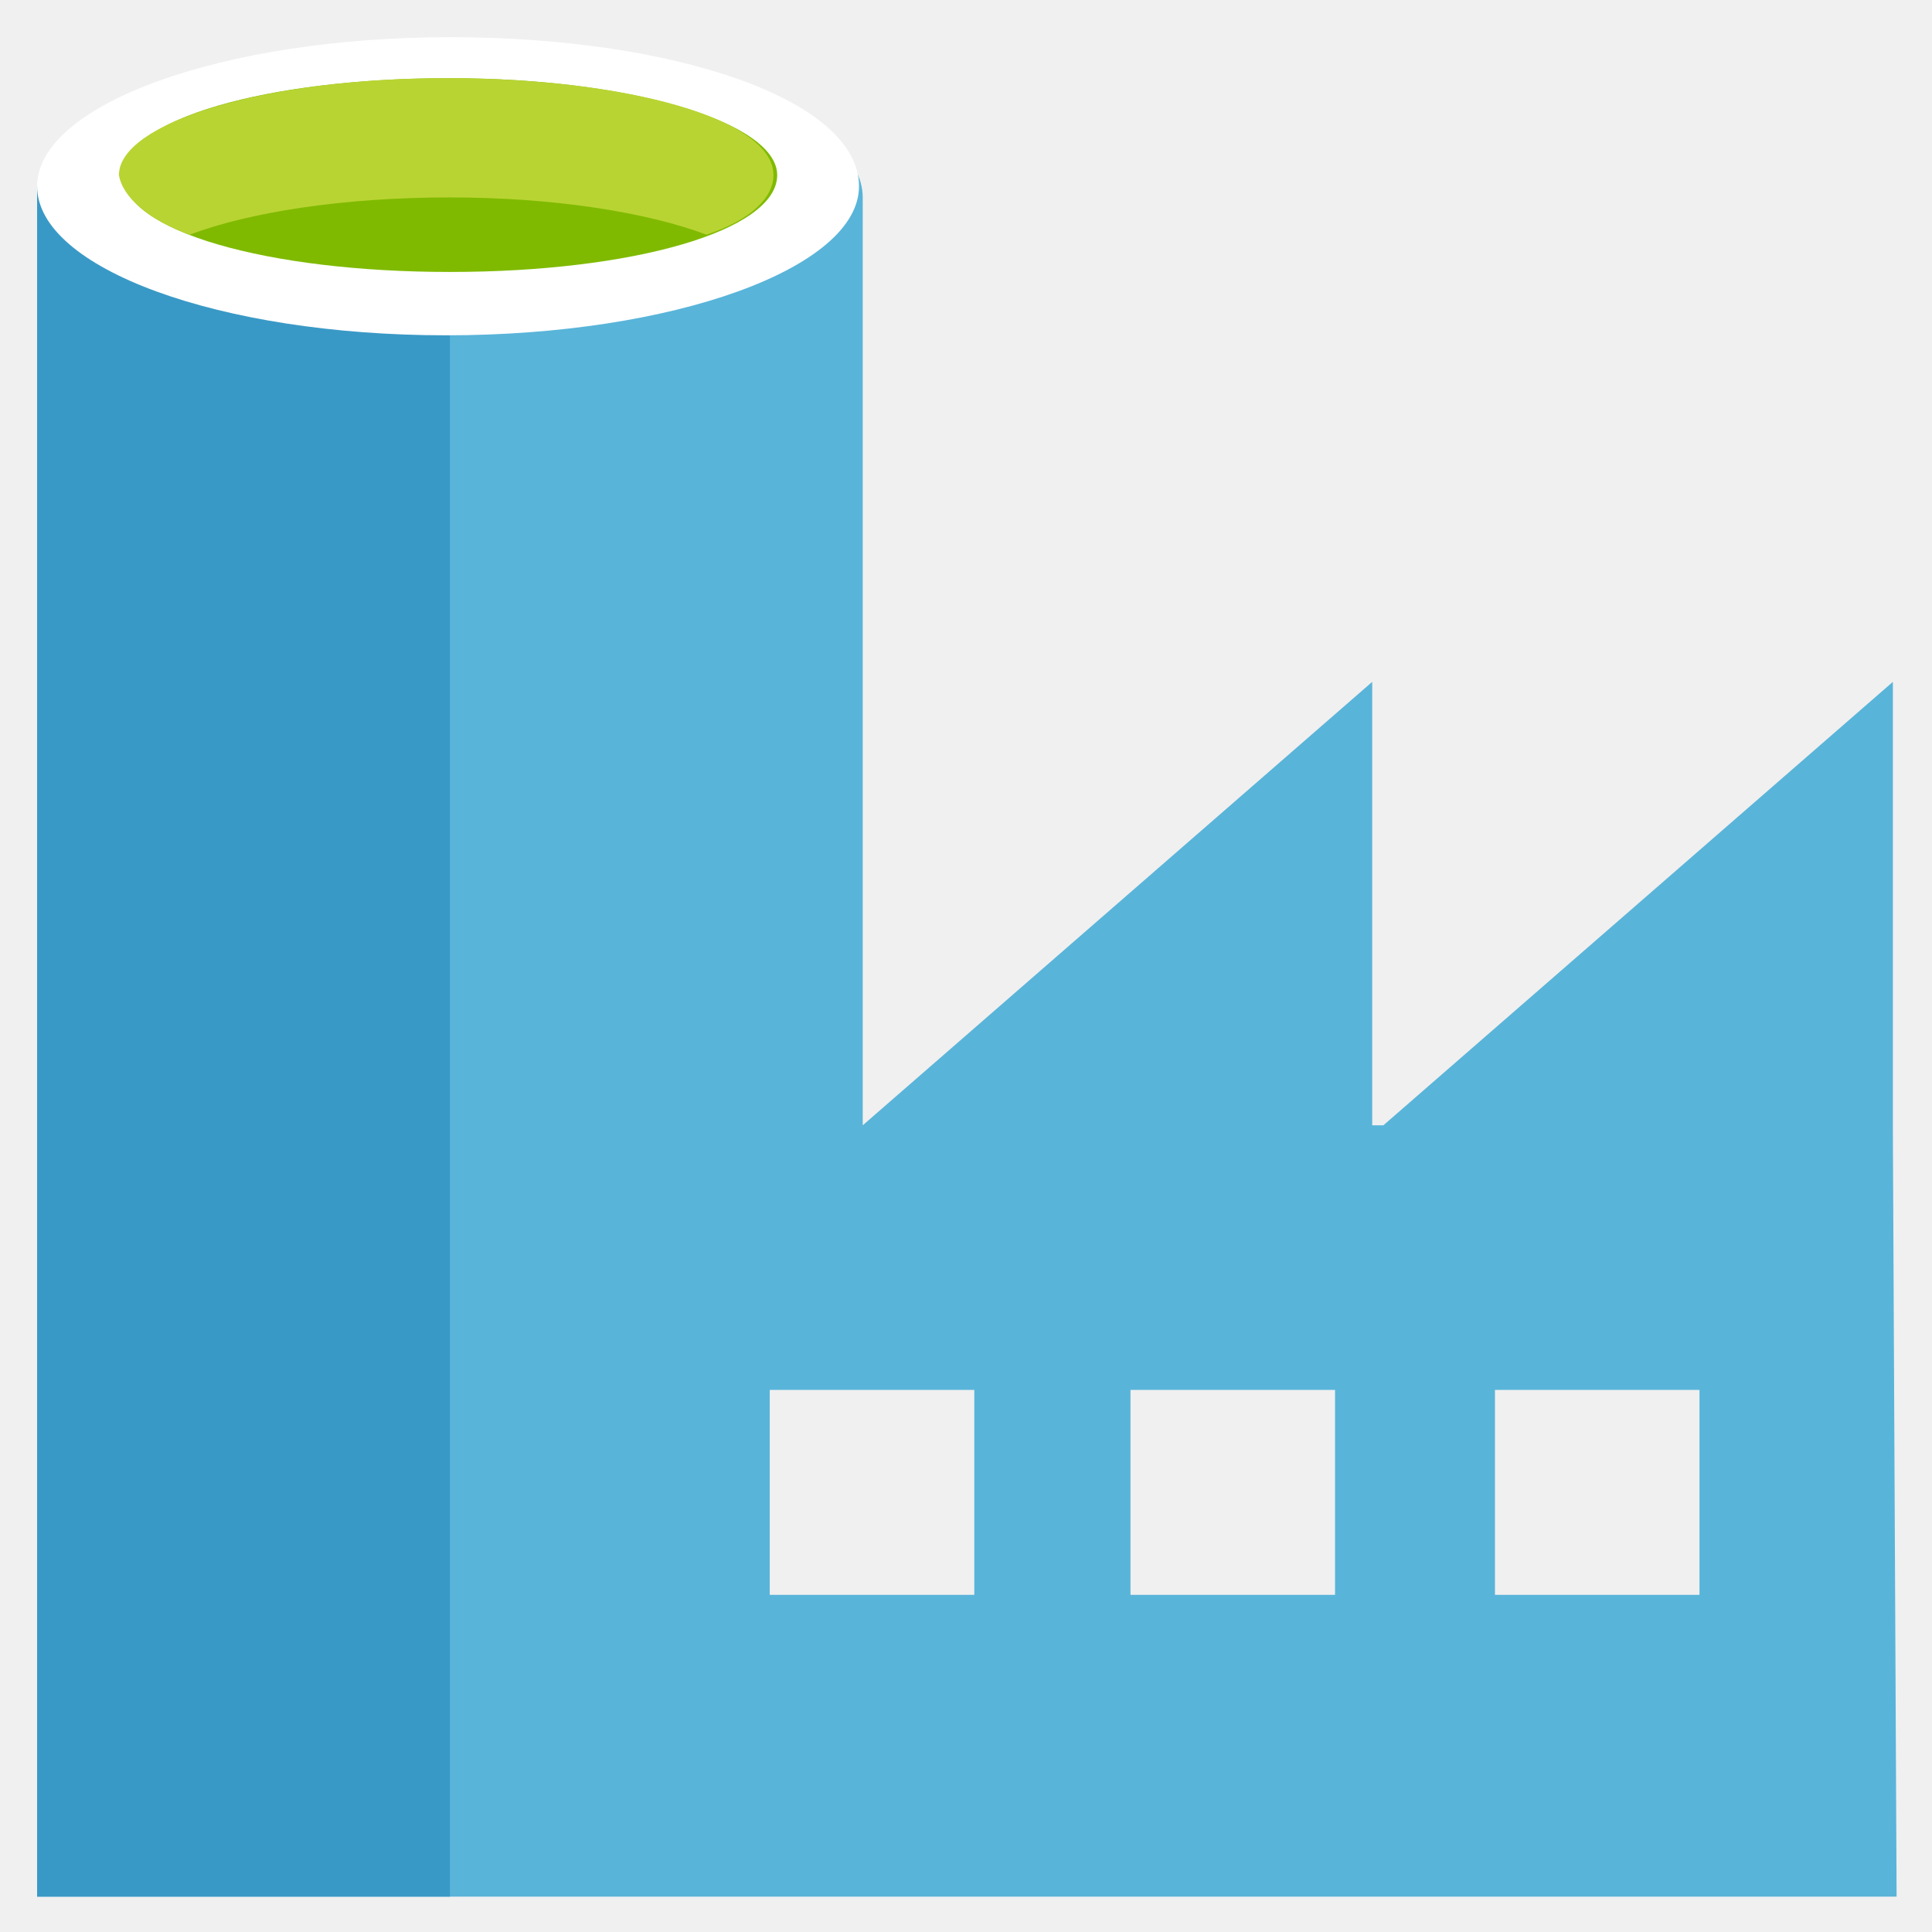
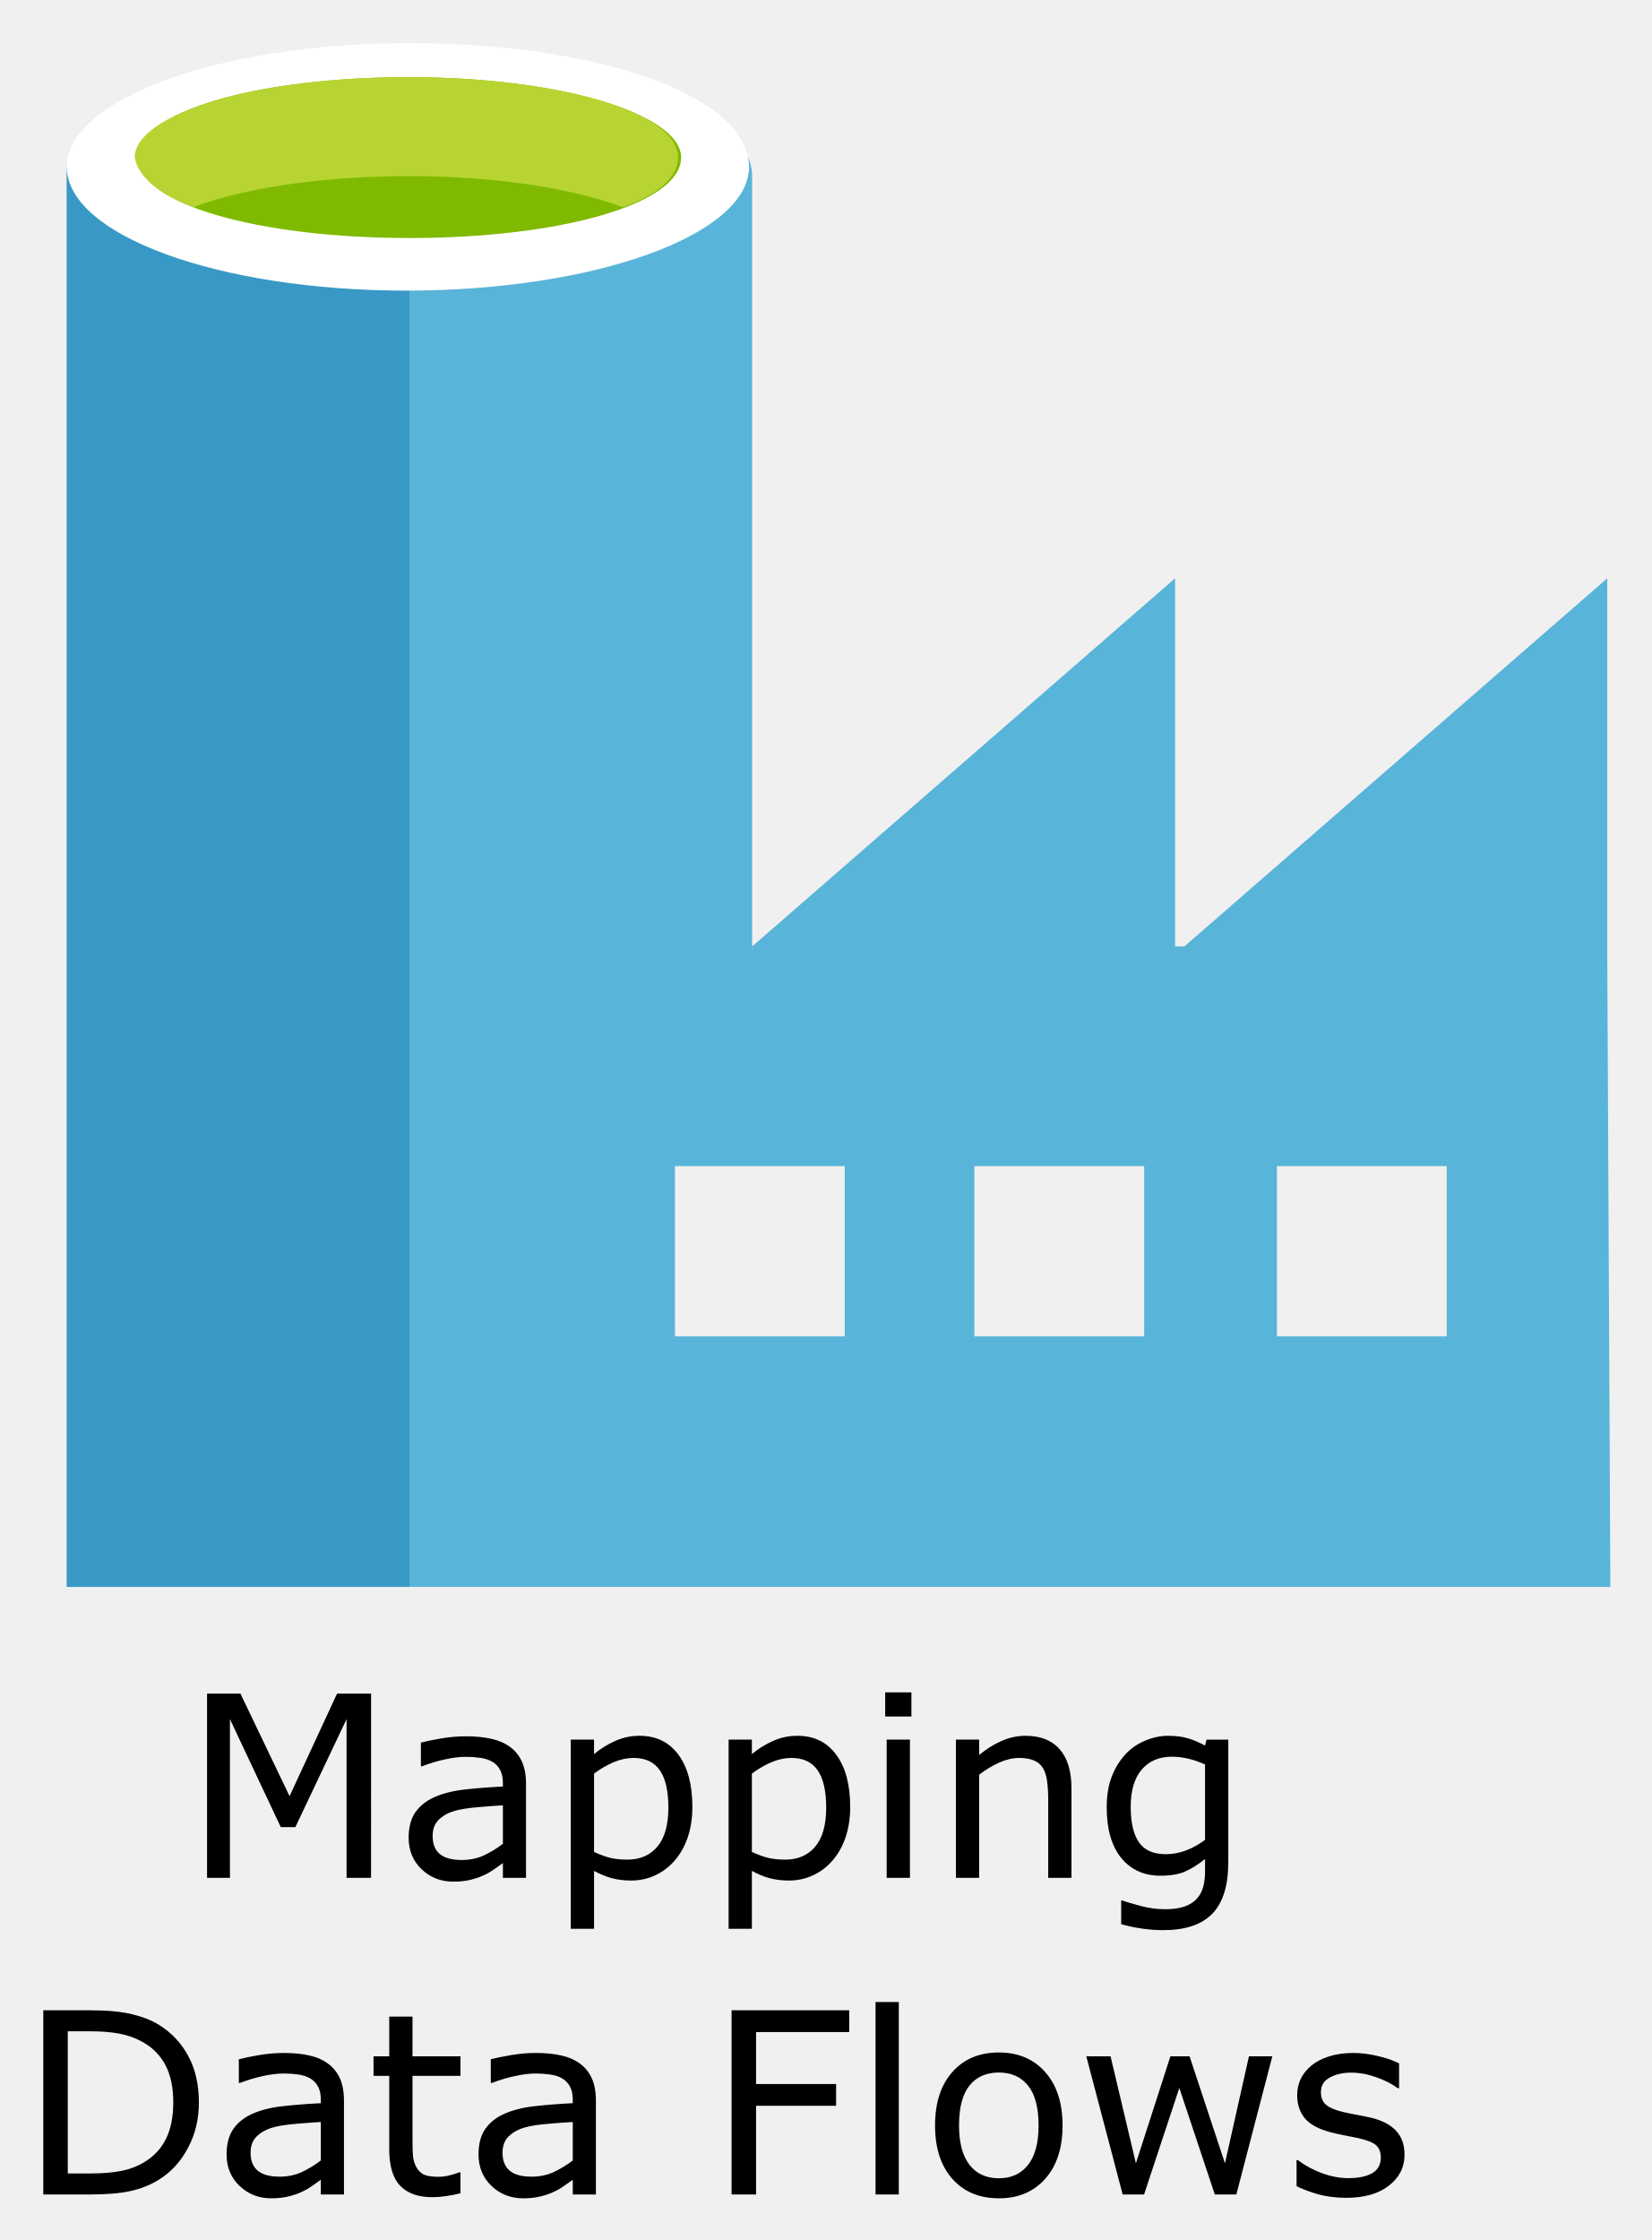
- <svg xmlns="http://www.w3.org/2000/svg" role="img" viewBox="231.81 61.80 270.14 270.14">
-   <path fill="#59b4d9" d="m 496.48,220.186 v 0 -63.046 l -71.24,62.004 h -1.56 v -62.004 l -71.24,62.004 v 0 V 89.405 C 352.44,78.463 328,67.521 295.76,67.521 263.52,67.521 237,77.942 237,89.405 V 327 H 497 Z M 295.76,99.826 c -23.4,0 -42.12,-5.731 -42.12,-11.984 0,-6.253 18.72,-11.984 42.12,-11.984 23.4,0 42.12,5.21 42.12,11.984 -0.52,6.253 -19.24,11.984 -42.12,11.984 z m 122.72,184.97 h -28.6 v -28.657 h 28.6 z m -50.44,0 h -28.6 v -28.657 h 28.6 z m 72.8,0 v -28.657 h 28.6 v 28.657 z" />
-   <path fill="#3999c6" d="M237 87.842H294.72V327H237z" />
-   <path fill="#fff" d="m 351.92,87.842 c 0,11.463 -26,20.842 -57.72,20.842 -31.72,0 -57.2,-9.379 -57.2,-20.842 C 237,76.379 263,67 294.72,67 c 31.72,0 57.2,8.858 57.2,20.842" />
-   <path fill="#7fba00" d="m 340.48,86.279 c 0,7.816 -20.28,13.547 -45.76,13.547 -25.48,0 -45.76,-5.731 -45.76,-13.547 0,-7.816 20.28,-13.547 45.76,-13.547 25.48,0 45.76,6.253 45.76,13.547" />
-   <path fill="#b8d432" d="m 330.6,94.615 c 6.24,-2.084 9.36,-5.21 9.36,-8.337 0,-7.816 -20.28,-13.547 -45.76,-13.547 -25.48,0 -45.76,6.253 -45.76,13.547 0.52,3.126 4.16,6.253 9.88,8.337 8.32,-3.126 21.32,-5.21 36.4,-5.21 14.56,0 27.56,2.084 35.88,5.21" />
+ <svg xmlns="http://www.w3.org/2000/svg" role="img" viewBox="225.75 7.74 278.26 377.26">
+   <path fill="#59b4d9" d="m 496.48,168.186 v 0 -63.046 l -71.24,62.004 h -1.56 v -62.004 l -71.24,62.004 v 0 V 37.405 C 352.44,26.463 328,15.521 295.76,15.521 263.52,15.521 237,25.942 237,37.405 V 275 H 497 Z M 295.76,47.826 c -23.4,0 -42.12,-5.731 -42.12,-11.984 0,-6.253 18.72,-11.984 42.12,-11.984 23.4,0 42.12,5.21 42.12,11.984 -0.52,6.253 -19.24,11.984 -42.12,11.984 z m 122.72,184.97 h -28.6 v -28.657 h 28.6 z m -50.44,0 h -28.6 v -28.657 h 28.6 z m 72.8,0 v -28.657 h 28.6 v 28.657 z" />
+   <path fill="#3999c6" d="M237 35.842H294.72V275H237z" />
+   <path fill="#fff" d="m 351.92,35.842 c 0,11.463 -26,20.842 -57.72,20.842 -31.72,0 -57.2,-9.379 -57.2,-20.842 C 237,24.379 263,15 294.72,15 c 31.72,0 57.2,8.858 57.2,20.842" />
+   <path fill="#7fba00" d="m 340.48,34.279 c 0,7.816 -20.28,13.547 -45.76,13.547 -25.48,0 -45.76,-5.731 -45.76,-13.547 0,-7.816 20.28,-13.547 45.76,-13.547 25.48,0 45.76,6.253 45.76,13.547" />
+   <path fill="#b8d432" d="m 330.6,42.615 c 6.24,-2.084 9.36,-5.21 9.36,-8.337 0,-7.816 -20.28,-13.547 -45.76,-13.547 -25.48,0 -45.76,6.253 -45.76,13.547 0.52,3.126 4.16,6.253 9.88,8.337 8.32,-3.126 21.32,-5.21 36.4,-5.21 14.56,0 27.56,2.084 35.88,5.21" />
+   <g text-anchor="middle">
+     <path d="M288.251 324h-4.125v-26.729l-8.625 18.188h-2.458l-8.562-18.188V324h-3.854v-31.021h5.625l8.271 17.271 8-17.271h5.729zM314.355 324h-3.896v-2.479q-.521.354-1.417 1-.875.625-1.708 1-.979.479-2.25.792-1.271.333-2.979.333-3.146 0-5.333-2.083-2.188-2.083-2.188-5.313 0-2.646 1.125-4.271 1.146-1.646 3.25-2.583 2.125-.938 5.104-1.271 2.979-.333 6.396-.5v-.604q0-1.333-.479-2.208-.458-.875-1.333-1.375-.833-.479-2-.646-1.167-.167-2.438-.167-1.542 0-3.438.417-1.896.396-3.917 1.167h-.208v-3.979q1.146-.312 3.312-.688 2.167-.375 4.271-.375 2.458 0 4.271.417 1.833.396 3.167 1.375 1.312.958 2 2.479.688 1.521.688 3.771zm-3.896-5.729v-6.479q-1.792.104-4.229.312-2.417.208-3.833.604-1.688.479-2.729 1.5-1.042 1-1.042 2.771 0 2 1.208 3.021 1.208 1 3.688 1 2.062 0 3.771-.792 1.708-.812 3.167-1.938zM342.376 312.083q0 2.833-.812 5.188-.812 2.333-2.292 3.958-1.375 1.542-3.25 2.396-1.854.833-3.938.833-1.812 0-3.292-.396-1.458-.396-2.979-1.229v9.75h-3.917v-31.854h3.917v2.438q1.562-1.312 3.5-2.188 1.958-.896 4.167-.896 4.208 0 6.542 3.188 2.354 3.167 2.354 8.812zm-4.042.104q0-4.208-1.438-6.292-1.438-2.083-4.417-2.083-1.688 0-3.396.729-1.708.729-3.271 1.917v13.188q1.667.75 2.854 1.021 1.208.271 2.729.271 3.271 0 5.104-2.208 1.833-2.208 1.833-6.542zM368.96 312.083q0 2.833-.812 5.188-.812 2.333-2.292 3.958-1.375 1.542-3.25 2.396-1.854.833-3.938.833-1.812 0-3.292-.396-1.458-.396-2.979-1.229v9.75h-3.917v-31.854h3.917v2.438q1.562-1.312 3.5-2.188 1.958-.896 4.167-.896 4.208 0 6.542 3.188 2.354 3.167 2.354 8.812zm-4.042.104q0-4.208-1.438-6.292-1.438-2.083-4.417-2.083-1.688 0-3.396.729-1.708.729-3.271 1.917v13.188q1.667.75 2.854 1.021 1.208.271 2.729.271 3.271 0 5.104-2.208 1.833-2.208 1.833-6.542zM379.272 296.833h-4.417v-4.062h4.417zM379.022 324h-3.917v-23.271h3.917zM406.231 324h-3.917v-13.25q0-1.604-.188-3-.188-1.417-.688-2.208-.521-.875-1.5-1.292-.979-.438-2.542-.438-1.604 0-3.354.792-1.75.792-3.354 2.021V324h-3.917v-23.271h3.917v2.583q1.833-1.521 3.792-2.375 1.958-.854 4.021-.854 3.771 0 5.75 2.271 1.979 2.271 1.979 6.542zM432.647 321.354q0 5.917-2.688 8.688-2.688 2.771-8.271 2.771-1.854 0-3.625-.271-1.75-.25-3.458-.729v-4h.208q.958.375 3.042.917 2.083.562 4.167.562 2 0 3.313-.479 1.312-.479 2.042-1.333.729-.812 1.042-1.958.312-1.146.312-2.562v-2.125q-1.771 1.417-3.396 2.125-1.604.688-4.104.688-4.167 0-6.625-3-2.438-3.021-2.438-8.5 0-3 .833-5.167.854-2.188 2.313-3.771 1.354-1.479 3.292-2.292 1.938-.833 3.854-.833 2.021 0 3.375.417 1.375.396 2.896 1.229l.25-1h3.667zm-3.917-3.75v-12.688q-1.562-.708-2.917-1-1.333-.312-2.667-.312-3.229 0-5.083 2.167-1.854 2.167-1.854 6.292 0 3.917 1.375 5.938 1.375 2.021 4.562 2.021 1.708 0 3.417-.646 1.729-.667 3.167-1.771zM259.251 361.854q0 4.229-1.854 7.667-1.833 3.438-4.896 5.333-2.125 1.313-4.75 1.896-2.604.583-6.875.583h-7.833v-31.021h7.75q4.542 0 7.208.667 2.688.646 4.542 1.792 3.167 1.979 4.938 5.271 1.771 3.292 1.771 7.812zm-4.313-.062q0-3.646-1.271-6.146-1.271-2.5-3.792-3.938-1.833-1.042-3.896-1.438-2.062-.417-4.938-.417h-3.875v23.938h3.875q2.979 0 5.188-.438 2.229-.438 4.083-1.625 2.312-1.479 3.458-3.896 1.167-2.417 1.167-6.042zM283.689 377.333h-3.896v-2.479q-.521.354-1.417 1-.875.625-1.708 1-.979.479-2.25.792-1.271.333-2.979.333-3.146 0-5.333-2.083-2.188-2.083-2.188-5.312 0-2.646 1.125-4.271 1.146-1.646 3.25-2.583 2.125-.938 5.104-1.271 2.979-.333 6.396-.5v-.604q0-1.333-.479-2.208-.458-.875-1.333-1.375-.833-.479-2-.646-1.167-.167-2.438-.167-1.542 0-3.438.417-1.896.396-3.917 1.167h-.208v-3.979q1.146-.312 3.312-.688 2.167-.375 4.271-.375 2.458 0 4.271.417 1.833.396 3.167 1.375 1.312.958 2 2.479.688 1.521.688 3.771zm-3.896-5.729v-6.479q-1.792.104-4.229.312-2.417.208-3.833.604-1.688.479-2.729 1.5-1.042 1-1.042 2.771 0 2 1.208 3.021 1.208 1 3.688 1 2.062 0 3.771-.792 1.708-.812 3.167-1.938zM303.314 377.125q-1.104.292-2.417.479-1.292.188-2.312.188-3.562 0-5.417-1.917-1.854-1.917-1.854-6.146v-12.375h-2.646v-3.292h2.646v-6.688h3.917v6.688h8.083v3.292h-8.083v10.604q0 1.833.083 2.875.083 1.021.583 1.917.458.833 1.25 1.229.812.375 2.458.375.958 0 2-.271 1.042-.292 1.5-.479h.208zM326.126 377.333h-3.896v-2.479q-.521.354-1.417 1-.875.625-1.708 1-.979.479-2.25.792-1.271.333-2.979.333-3.146 0-5.333-2.083-2.188-2.083-2.188-5.312 0-2.646 1.125-4.271 1.146-1.646 3.25-2.583 2.125-.938 5.104-1.271 2.979-.333 6.396-.5v-.604q0-1.333-.479-2.208-.458-.875-1.333-1.375-.833-.479-2-.646-1.167-.167-2.438-.167-1.542 0-3.438.417-1.896.396-3.917 1.167h-.208v-3.979q1.146-.312 3.312-.688 2.167-.375 4.271-.375 2.458 0 4.271.417 1.833.396 3.167 1.375 1.312.958 2 2.479.688 1.521.688 3.771zm-3.896-5.729v-6.479q-1.792.104-4.229.312-2.417.208-3.833.604-1.688.479-2.729 1.5-1.042 1-1.042 2.771 0 2 1.208 3.021 1.208 1 3.688 1 2.062 0 3.771-.792 1.708-.812 3.167-1.938zM368.793 349.979h-15.688v8.75h13.479v3.667h-13.479v14.938h-4.125v-31.021h19.813zM377.147 377.333h-3.917v-32.417h3.917zM404.731 365.708q0 5.688-2.917 8.979-2.917 3.292-7.812 3.292-4.938 0-7.854-3.292-2.896-3.292-2.896-8.979 0-5.688 2.896-8.979 2.917-3.312 7.854-3.312 4.896 0 7.812 3.312 2.917 3.292 2.917 8.979zm-4.042 0q0-4.521-1.771-6.708-1.771-2.208-4.917-2.208-3.188 0-4.958 2.208-1.75 2.188-1.75 6.708 0 4.375 1.771 6.646 1.771 2.25 4.938 2.25 3.125 0 4.896-2.229 1.792-2.25 1.792-6.667zM440.064 354.063l-6.063 23.271h-3.625l-5.979-17.938-5.938 17.938h-3.604l-6.125-23.271h4.083l4.271 18.021 5.813-18.021h3.229l5.958 18.021 4.042-18.021zM462.335 370.625q0 3.188-2.646 5.229-2.625 2.042-7.188 2.042-2.583 0-4.75-.604-2.146-.625-3.604-1.354v-4.396h.208q1.854 1.396 4.125 2.229 2.271.812 4.354.812 2.583 0 4.042-.833 1.458-.833 1.458-2.625 0-1.375-.792-2.083-.792-.708-3.042-1.208-.833-.188-2.188-.438-1.333-.25-2.438-.542-3.062-.812-4.354-2.375-1.271-1.583-1.271-3.875 0-1.438.583-2.708.604-1.271 1.812-2.271 1.167-.979 2.958-1.542 1.813-.583 4.042-.583 2.083 0 4.208.521 2.146.5 3.562 1.229v4.188h-.208q-1.5-1.104-3.646-1.854-2.146-.771-4.208-.771-2.146 0-3.625.833-1.479.812-1.479 2.438 0 1.438.896 2.167.875.729 2.833 1.188 1.083.25 2.417.5 1.354.25 2.25.458 2.729.625 4.208 2.146 1.479 1.542 1.479 4.083z" style="text-align:center" />
+   </g>
</svg>
